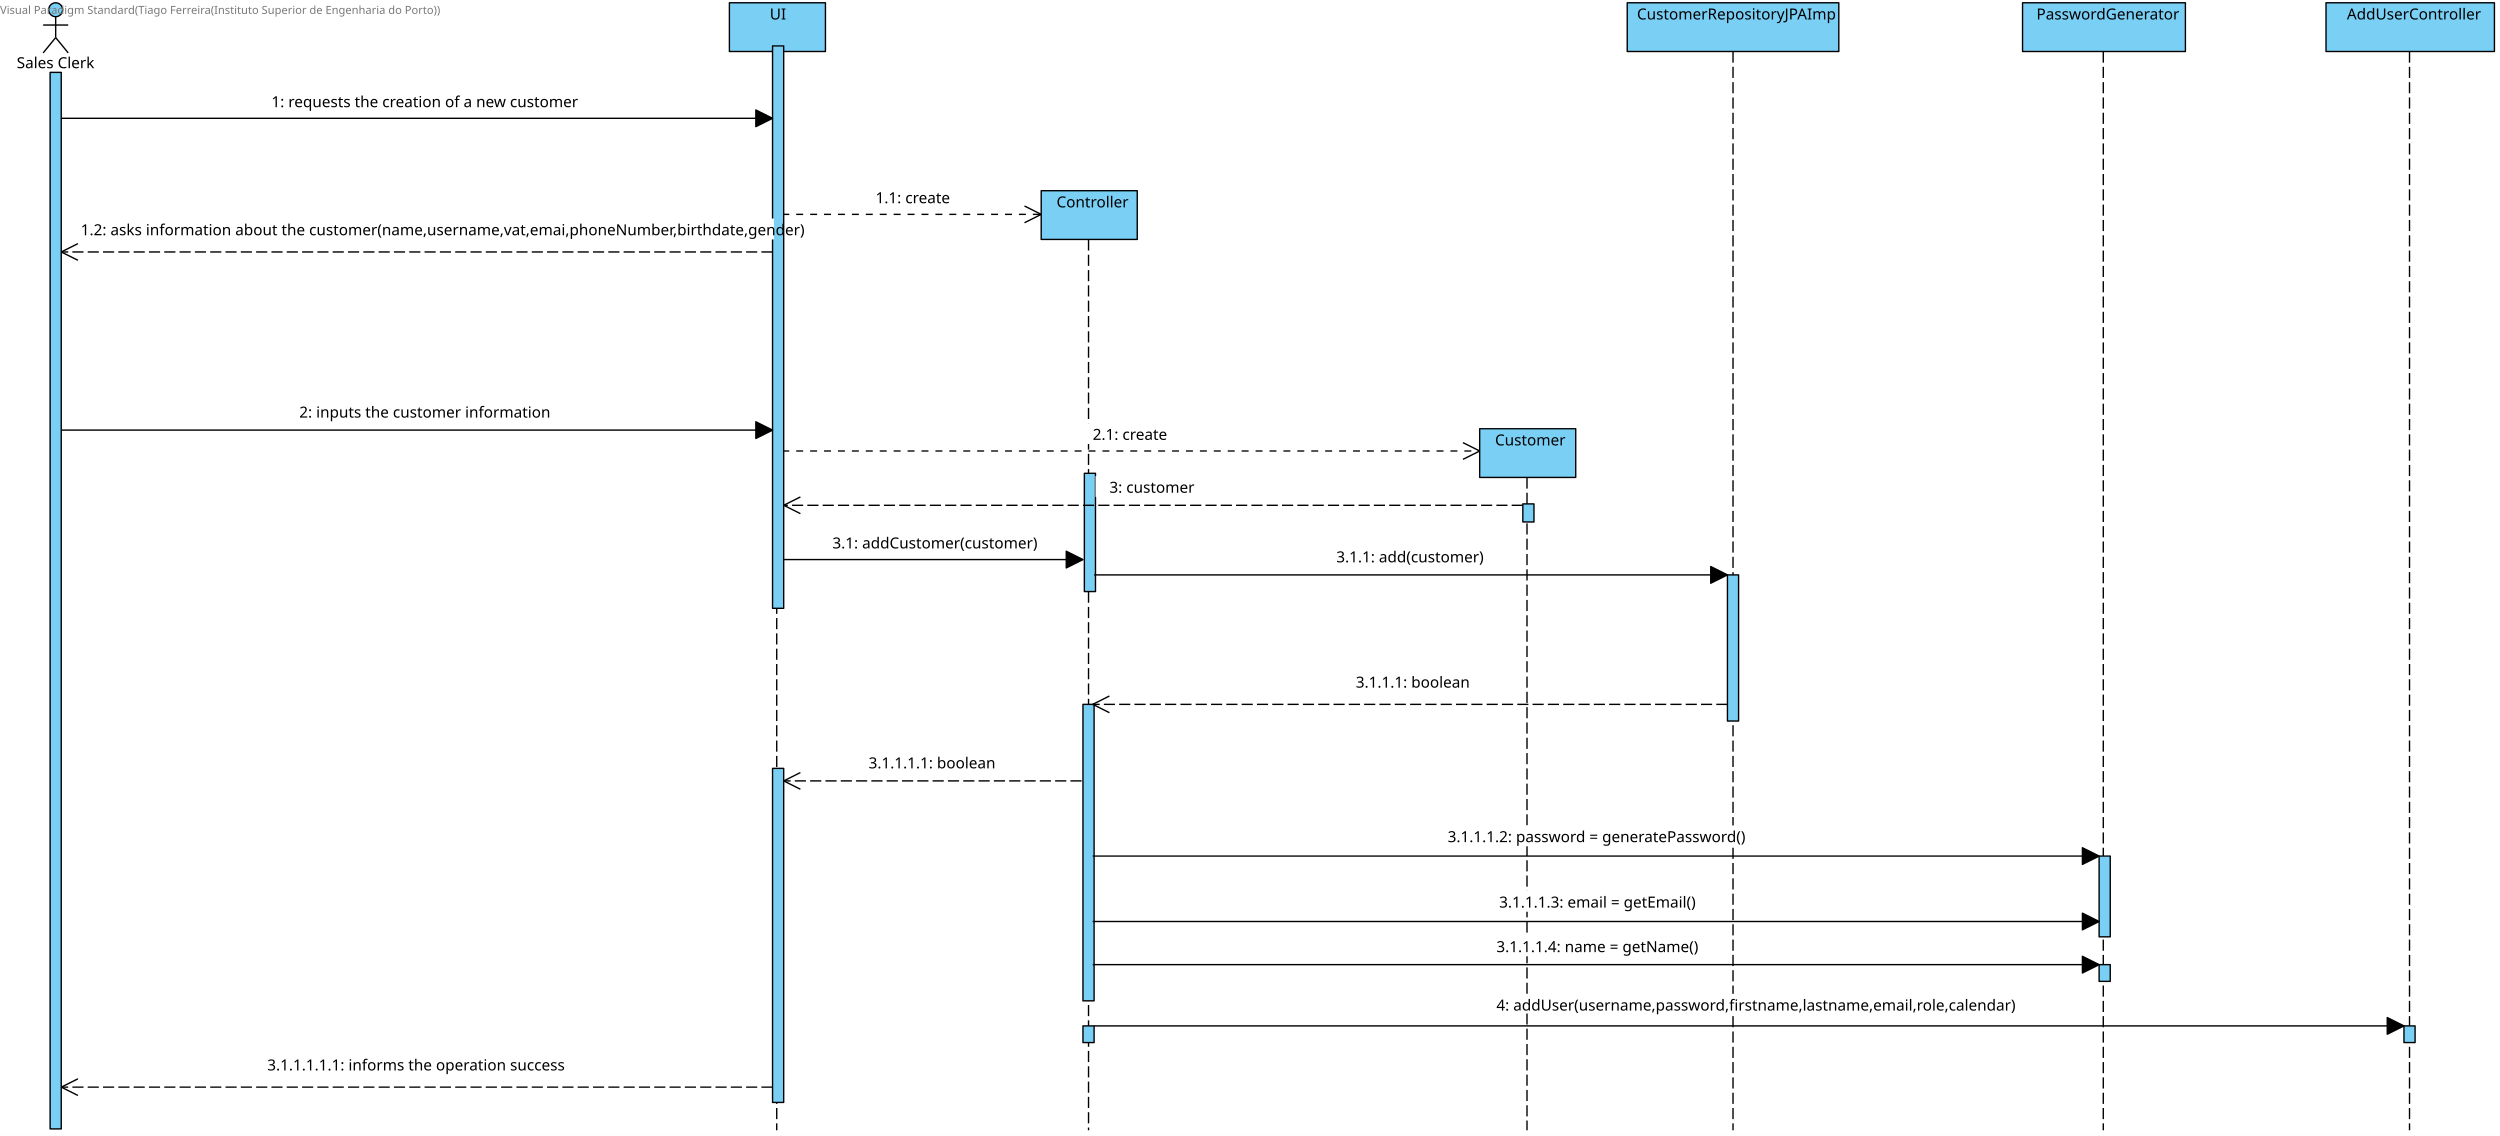
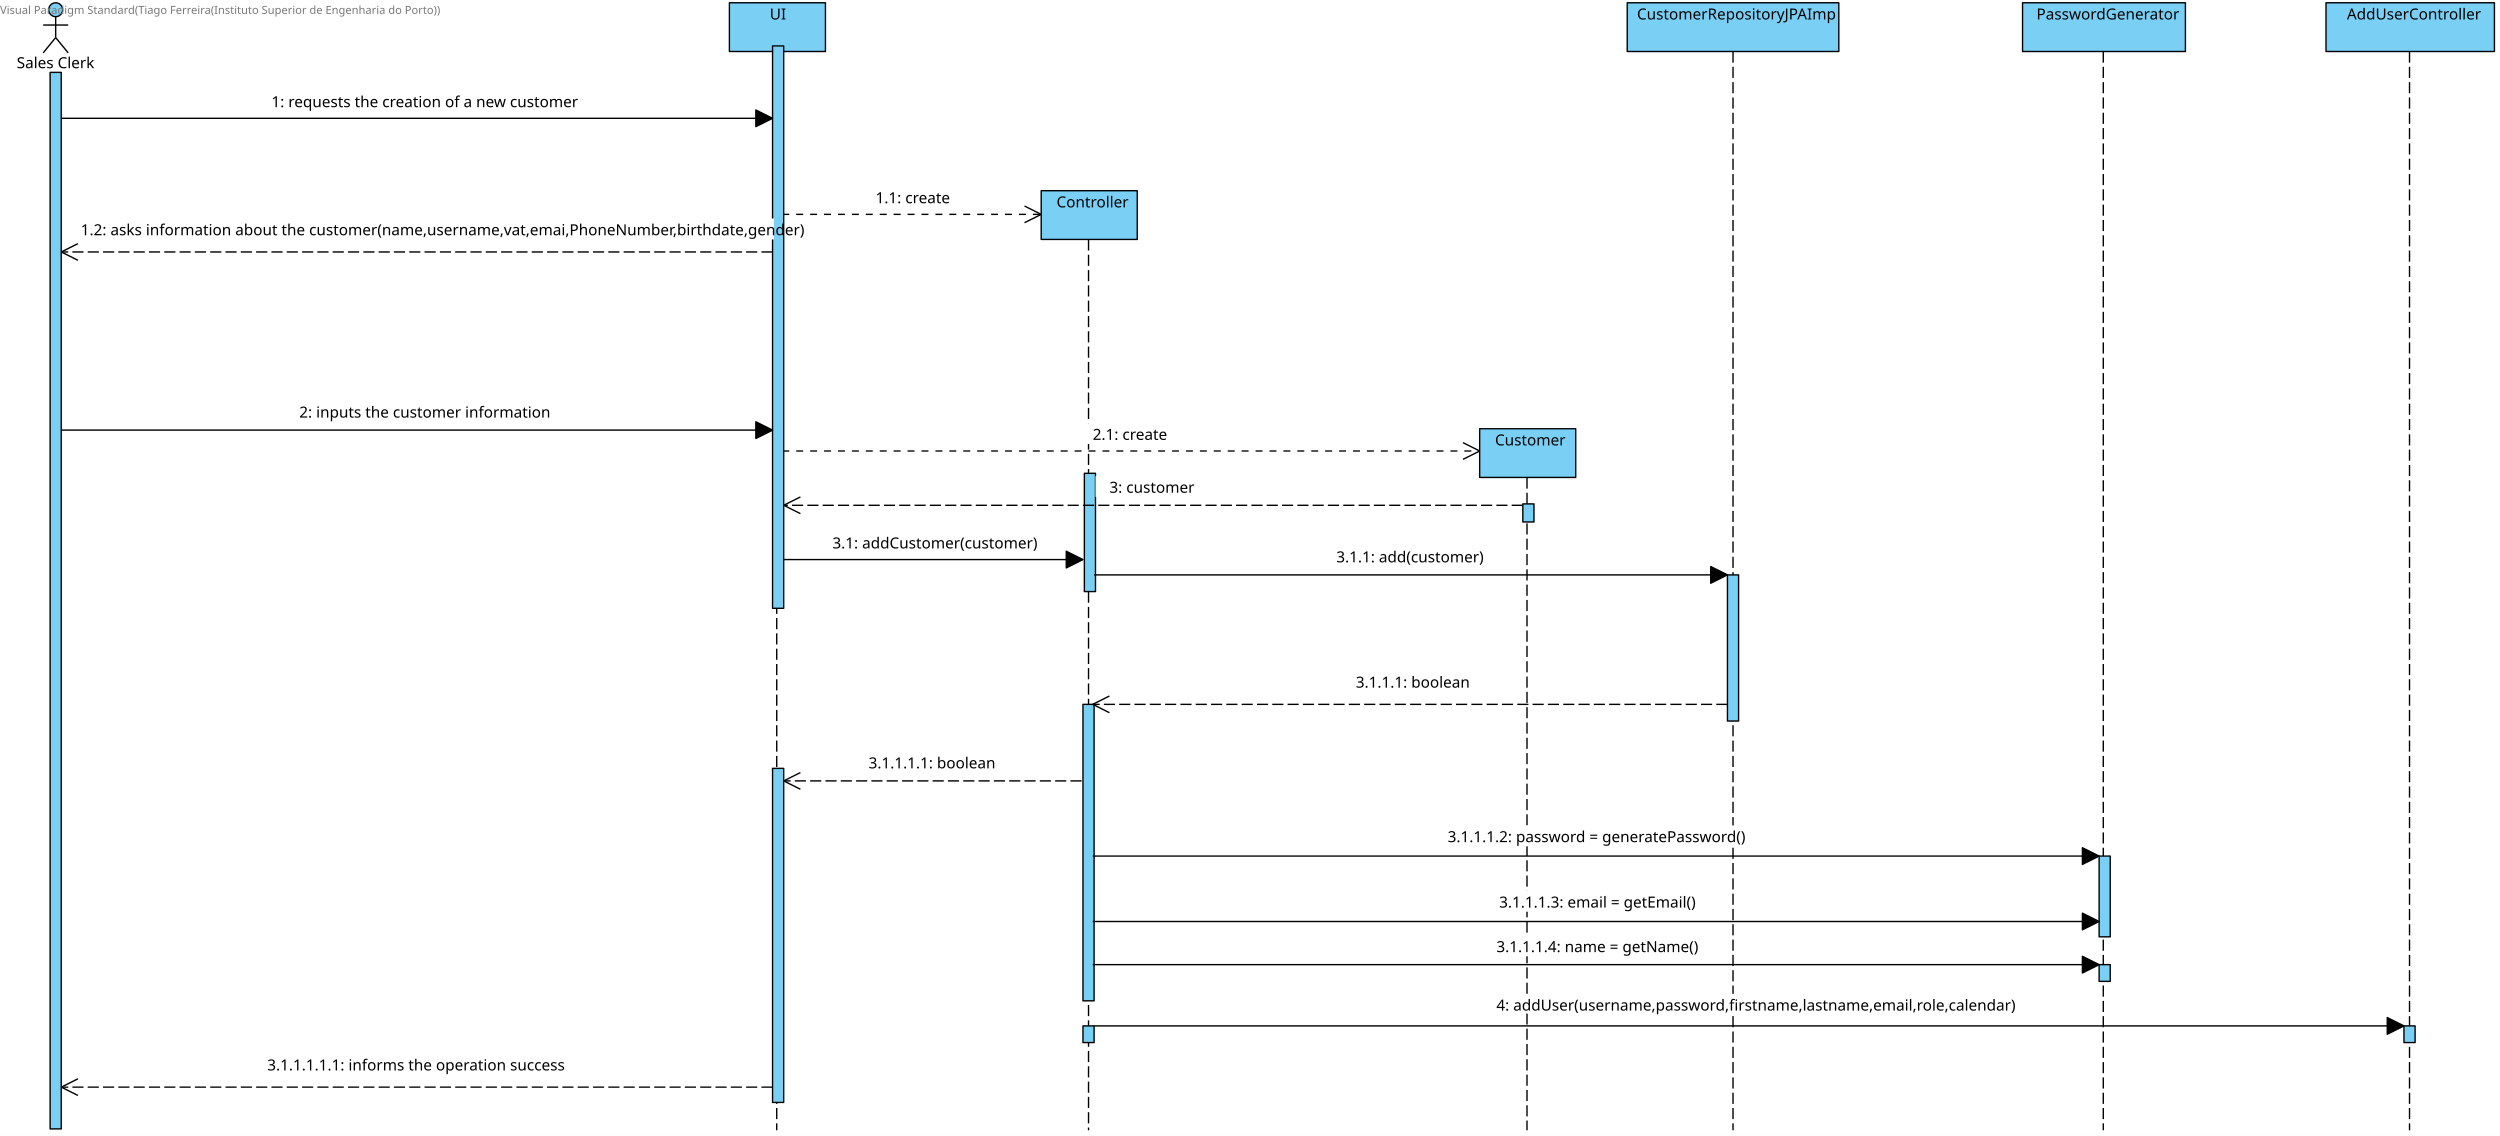
<svg xmlns="http://www.w3.org/2000/svg" fill-opacity="0" color-rendering="auto" color-interpolation="auto" text-rendering="auto" stroke="rgb(0,0,0)" stroke-linecap="square" width="1796" stroke-miterlimit="10" shape-rendering="auto" stroke-opacity="0" fill="rgb(0,0,0)" stroke-dasharray="none" font-weight="normal" stroke-width="1" height="816" font-family="'Dialog'" font-style="normal" stroke-linejoin="miter" font-size="12px" stroke-dashoffset="0" image-rendering="auto">
  <defs id="genericDefs" />
  <g>
    <defs id="defs1">
      <clipPath clipPathUnits="userSpaceOnUse" id="clipPath1">
        <path d="M-7 -7 L71 -7 L71 821 L-7 821 L-7 -7 Z" />
      </clipPath>
      <clipPath clipPathUnits="userSpaceOnUse" id="clipPath2">
        <path d="M-7 -7 L81 -7 L81 821 L-7 821 L-7 -7 Z" />
      </clipPath>
      <clipPath clipPathUnits="userSpaceOnUse" id="clipPath3">
        <path d="M-7 -7 L19 -7 L19 415 L-7 415 L-7 -7 Z" />
      </clipPath>
      <clipPath clipPathUnits="userSpaceOnUse" id="clipPath4">
        <path d="M-7 -7 L81 -7 L81 686 L-7 686 L-7 -7 Z" />
      </clipPath>
      <clipPath clipPathUnits="userSpaceOnUse" id="clipPath5">
        <path d="M-7 -7 L19 -7 L19 96 L-7 96 L-7 -7 Z" />
      </clipPath>
      <clipPath clipPathUnits="userSpaceOnUse" id="clipPath6">
        <path d="M-7 -7 L81 -7 L81 515 L-7 515 L-7 -7 Z" />
      </clipPath>
      <clipPath clipPathUnits="userSpaceOnUse" id="clipPath7">
        <path d="M-7 -7 L164 -7 L164 821 L-7 821 L-7 -7 Z" />
      </clipPath>
      <clipPath clipPathUnits="userSpaceOnUse" id="clipPath8">
        <path d="M-7 -7 L19 -7 L19 24 L-7 24 L-7 -7 Z" />
      </clipPath>
      <clipPath clipPathUnits="userSpaceOnUse" id="clipPath9">
        <path d="M-7 -7 L19 -7 L19 116 L-7 116 L-7 -7 Z" />
      </clipPath>
      <clipPath clipPathUnits="userSpaceOnUse" id="clipPath10">
        <path d="M-7 -7 L19 -7 L19 224 L-7 224 L-7 -7 Z" />
      </clipPath>
      <clipPath clipPathUnits="userSpaceOnUse" id="clipPath11">
        <path d="M-7 -7 L19 -7 L19 251 L-7 251 L-7 -7 Z" />
      </clipPath>
      <clipPath clipPathUnits="userSpaceOnUse" id="clipPath12">
        <path d="M-7 -7 L133 -7 L133 821 L-7 821 L-7 -7 Z" />
      </clipPath>
      <clipPath clipPathUnits="userSpaceOnUse" id="clipPath13">
        <path d="M-7 -7 L19 -7 L19 23 L-7 23 L-7 -7 Z" />
      </clipPath>
      <clipPath clipPathUnits="userSpaceOnUse" id="clipPath14">
        <path d="M-7 -7 L129 -7 L129 821 L-7 821 L-7 -7 Z" />
      </clipPath>
      <clipPath clipPathUnits="userSpaceOnUse" id="clipPath15">
        <path d="M-7 -7 L19 -7 L19 69 L-7 69 L-7 -7 Z" />
      </clipPath>
      <clipPath clipPathUnits="userSpaceOnUse" id="clipPath16">
        <path d="M-77 -15 L154 -15 L154 30 L-77 30 L-77 -15 Z" />
      </clipPath>
      <clipPath clipPathUnits="userSpaceOnUse" id="clipPath17">
        <path d="M-70 -15 L140 -15 L140 30 L-70 30 L-70 -15 Z" />
      </clipPath>
      <clipPath clipPathUnits="userSpaceOnUse" id="clipPath18">
        <path d="M-153 -15 L306 -15 L306 30 L-153 30 L-153 -15 Z" />
      </clipPath>
      <clipPath clipPathUnits="userSpaceOnUse" id="clipPath19">
        <path d="M-122 -15 L244 -15 L244 30 L-122 30 L-122 -15 Z" />
      </clipPath>
      <clipPath clipPathUnits="userSpaceOnUse" id="clipPath20">
        <path d="M-118 -15 L236 -15 L236 30 L-118 30 L-118 -15 Z" />
      </clipPath>
      <clipPath clipPathUnits="userSpaceOnUse" id="clipPath21">
        <path d="M0 0 L615 0 L615 104 L0 104 L0 0 Z" />
      </clipPath>
      <clipPath clipPathUnits="userSpaceOnUse" id="clipPath22">
        <path d="M85 2 L85 17 L8 17 L8 2 ZM419 30 L419 45 L191 45 L191 30 ZM0 0 L0 104 L615 104 L615 0 Z" />
      </clipPath>
      <clipPath clipPathUnits="userSpaceOnUse" id="clipPath23">
        <path d="M0 0 L289 0 L289 104 L0 104 L0 0 Z" />
      </clipPath>
      <clipPath clipPathUnits="userSpaceOnUse" id="clipPath24">
        <path d="M178 30 L178 45 L106 45 L106 30 ZM0 0 L0 53 L43 53 L43 68 L0 68 L0 104 L289 104 L289 48 L235 48 L235 33 L289 33 L289 0 Z" />
      </clipPath>
      <clipPath clipPathUnits="userSpaceOnUse" id="clipPath25">
        <path d="M562 26 L562 41 L54 41 L54 26 ZM0 0 L0 104 L615 104 L615 0 Z" />
      </clipPath>
      <clipPath clipPathUnits="userSpaceOnUse" id="clipPath26">
        <path d="M398 29 L398 44 L211 44 L211 29 ZM0 0 L0 104 L615 104 L615 0 Z" />
      </clipPath>
      <clipPath clipPathUnits="userSpaceOnUse" id="clipPath27">
        <path d="M0 0 L310 0 L310 94 L0 94 L0 0 Z" />
      </clipPath>
      <clipPath clipPathUnits="userSpaceOnUse" id="clipPath28">
        <path d="M231 25 L231 40 L71 40 L71 25 ZM0 0 L0 94 L310 94 L310 0 Z" />
      </clipPath>
      <clipPath clipPathUnits="userSpaceOnUse" id="clipPath29">
        <path d="M0 0 L594 0 L594 94 L0 94 L0 0 Z" />
      </clipPath>
      <clipPath clipPathUnits="userSpaceOnUse" id="clipPath30">
        <path d="M330 25 L330 40 L258 40 L258 25 ZM349 63 L349 78 L270 78 L270 63 ZM0 0 L0 94 L594 94 L594 44 L546 44 L546 29 L594 29 L594 0 Z" />
      </clipPath>
      <clipPath clipPathUnits="userSpaceOnUse" id="clipPath31">
        <path d="M0 0 L625 0 L625 94 L0 94 L0 0 Z" />
      </clipPath>
      <clipPath clipPathUnits="userSpaceOnUse" id="clipPath32">
        <path d="M349 24 L349 39 L270 39 L270 24 ZM231 64 L231 79 L71 79 L71 64 ZM556 74 L556 90 L434 90 L434 74 ZM0 0 L0 94 L625 94 L625 0 L616 0 L616 5 L546 5 L546 0 L330 0 L330 1 L258 1 L258 0 Z" />
      </clipPath>
      <clipPath clipPathUnits="userSpaceOnUse" id="clipPath33">
        <path d="M0 0 L549 0 L549 94 L0 94 L0 0 Z" />
      </clipPath>
      <clipPath clipPathUnits="userSpaceOnUse" id="clipPath34">
        <path d="M332 24 L332 40 L210 40 L210 24 ZM0 0 L0 14 L7 14 L7 29 L0 29 L0 94 L549 94 L549 0 Z" />
      </clipPath>
      <clipPath clipPathUnits="userSpaceOnUse" id="clipPath35">
        <path d="M0 0 L550 0 L550 94 L0 94 L0 0 Z" />
      </clipPath>
      <clipPath clipPathUnits="userSpaceOnUse" id="clipPath36">
        <path d="M324 21 L324 37 L224 37 L224 21 ZM0 0 L0 94 L550 94 L550 0 Z" />
      </clipPath>
      <clipPath clipPathUnits="userSpaceOnUse" id="clipPath37">
        <path d="M0 0 L309 0 L309 94 L0 94 L0 0 Z" />
      </clipPath>
      <clipPath clipPathUnits="userSpaceOnUse" id="clipPath38">
        <path d="M207 25 L207 41 L97 41 L97 25 ZM0 0 L0 94 L309 94 L309 0 Z" />
      </clipPath>
      <clipPath clipPathUnits="userSpaceOnUse" id="clipPath39">
        <path d="M0 0 L605 0 L605 94 L0 94 L0 0 Z" />
      </clipPath>
      <clipPath clipPathUnits="userSpaceOnUse" id="clipPath40">
        <path d="M410 22 L410 37 L184 37 L184 22 ZM0 0 L0 94 L605 94 L605 0 Z" />
      </clipPath>
      <clipPath clipPathUnits="userSpaceOnUse" id="clipPath41">
        <path d="M0 0 L1035 0 L1035 94 L0 94 L0 0 Z" />
      </clipPath>
      <clipPath clipPathUnits="userSpaceOnUse" id="clipPath42">
        <path d="M698 22 L698 36 L325 36 L325 22 ZM0 0 L0 94 L1035 94 L1035 0 Z" />
      </clipPath>
      <clipPath clipPathUnits="userSpaceOnUse" id="clipPath43">
        <path d="M0 0 L817 0 L817 94 L0 94 L0 0 Z" />
      </clipPath>
      <clipPath clipPathUnits="userSpaceOnUse" id="clipPath44">
        <path d="M519 23 L519 38 L290 38 L290 23 ZM486 70 L486 85 L327 85 L327 70 ZM0 0 L0 94 L817 94 L817 0 Z" />
      </clipPath>
      <clipPath clipPathUnits="userSpaceOnUse" id="clipPath45">
        <path d="M486 24 L486 39 L327 39 L327 24 ZM486 56 L486 71 L325 71 L325 56 ZM0 0 L0 94 L817 94 L817 0 Z" />
      </clipPath>
      <clipPath clipPathUnits="userSpaceOnUse" id="clipPath46">
        <path d="M486 24 L486 39 L325 39 L325 24 ZM699 66 L699 80 L326 80 L326 66 ZM0 0 L0 94 L817 94 L817 0 L486 0 L486 7 L327 7 L327 0 Z" />
      </clipPath>
      <clipPath clipPathUnits="userSpaceOnUse" id="clipPath47">
        <path d="M-161 -15 L322 -15 L322 30 L-161 30 L-161 -15 Z" />
      </clipPath>
      <clipPath clipPathUnits="userSpaceOnUse" id="clipPath48">
        <path d="M-159 -15 L318 -15 L318 30 L-159 30 L-159 -15 Z" />
      </clipPath>
      <clipPath clipPathUnits="userSpaceOnUse" id="clipPath49">
        <path d="M-229 -15 L458 -15 L458 30 L-229 30 L-229 -15 Z" />
      </clipPath>
      <clipPath clipPathUnits="userSpaceOnUse" id="clipPath50">
        <path d="M-373 -14 L746 -14 L746 28 L-373 28 L-373 -14 Z" />
      </clipPath>
      <clipPath clipPathUnits="userSpaceOnUse" id="clipPath51">
        <path d="M-226 -15 L452 -15 L452 30 L-226 30 L-226 -15 Z" />
      </clipPath>
      <clipPath clipPathUnits="userSpaceOnUse" id="clipPath52">
        <path d="M-110 -16 L220 -16 L220 32 L-110 32 L-110 -16 Z" />
      </clipPath>
      <clipPath clipPathUnits="userSpaceOnUse" id="clipPath53">
        <path d="M-100 -16 L200 -16 L200 32 L-100 32 L-100 -16 Z" />
      </clipPath>
      <clipPath clipPathUnits="userSpaceOnUse" id="clipPath54">
        <path d="M-122 -16 L244 -16 L244 32 L-122 32 L-122 -16 Z" />
      </clipPath>
      <clipPath clipPathUnits="userSpaceOnUse" id="clipPath55">
        <path d="M-79 -15 L158 -15 L158 30 L-79 30 L-79 -15 Z" />
      </clipPath>
      <clipPath clipPathUnits="userSpaceOnUse" id="clipPath56">
        <path d="M-72 -15 L144 -15 L144 30 L-72 30 L-72 -15 Z" />
      </clipPath>
      <clipPath clipPathUnits="userSpaceOnUse" id="clipPath57">
        <path d="M-160 -15 L320 -15 L320 30 L-160 30 L-160 -15 Z" />
      </clipPath>
      <clipPath clipPathUnits="userSpaceOnUse" id="clipPath58">
        <path d="M-187 -15 L374 -15 L374 30 L-187 30 L-187 -15 Z" />
      </clipPath>
      <clipPath clipPathUnits="userSpaceOnUse" id="clipPath59">
        <path d="M-508 -15 L1016 -15 L1016 30 L-508 30 L-508 -15 Z" />
      </clipPath>
      <clipPath clipPathUnits="userSpaceOnUse" id="clipPath60">
        <path d="M-228 -15 L456 -15 L456 30 L-228 30 L-228 -15 Z" />
      </clipPath>
    </defs>
    <g fill="white" text-rendering="geometricPrecision" fill-opacity="1" stroke-opacity="1" stroke="white">
      <rect x="0" width="1796" height="816" y="0" stroke="none" />
    </g>
    <g font-size="11px" transform="translate(10,2)" fill-opacity="1" fill="rgb(122,207,245)" text-rendering="geometricPrecision" image-rendering="optimizeQuality" font-family="sans-serif" stroke="rgb(122,207,245)" stroke-opacity="1">
      <circle r="5" clip-path="url(#clipPath1)" cx="30" cy="5" stroke="none" />
      <rect x="26" width="8" height="759" y="50" clip-path="url(#clipPath1)" stroke="none" />
    </g>
    <g stroke-linecap="butt" font-size="11px" transform="translate(10,2)" fill-opacity="1" fill="black" text-rendering="geometricPrecision" image-rendering="optimizeQuality" font-family="sans-serif" stroke-linejoin="round" stroke="black" stroke-opacity="1" stroke-miterlimit="0">
      <circle fill="none" r="5" clip-path="url(#clipPath1)" cx="30" cy="5" />
      <rect fill="none" x="26" width="8" height="759" y="50" clip-path="url(#clipPath1)" />
      <line y2="25" fill="none" x1="30" clip-path="url(#clipPath1)" x2="30" y1="10" />
      <line y2="36" fill="none" x1="30" clip-path="url(#clipPath1)" x2="21" y1="25" />
      <line y2="36" fill="none" x1="30" clip-path="url(#clipPath1)" x2="39" y1="25" />
      <line y2="16" fill="none" x1="21" clip-path="url(#clipPath1)" x2="39" y1="16" />
    </g>
    <g font-size="11px" transform="translate(524,2)" fill-opacity="1" fill="rgb(122,207,245)" text-rendering="geometricPrecision" image-rendering="optimizeQuality" font-family="sans-serif" stroke="rgb(122,207,245)" stroke-opacity="1">
      <rect x="0" width="69" height="35" y="0" clip-path="url(#clipPath2)" stroke="none" />
    </g>
    <g stroke-linecap="butt" font-size="11px" transform="translate(524,2)" fill-opacity="1" fill="black" text-rendering="geometricPrecision" image-rendering="optimizeQuality" font-family="sans-serif" stroke-linejoin="round" stroke="black" stroke-opacity="1" stroke-miterlimit="0">
      <rect fill="none" x="0" width="69" height="35" y="0" clip-path="url(#clipPath2)" />
      <line clip-path="url(#clipPath2)" fill="none" x1="34" x2="34" y1="35" y2="810" stroke-linejoin="bevel" stroke-dasharray="8,3" />
    </g>
    <g font-size="11px" transform="translate(555,33)" fill-opacity="1" fill="rgb(122,207,245)" text-rendering="geometricPrecision" image-rendering="optimizeQuality" font-family="sans-serif" stroke="rgb(122,207,245)" stroke-opacity="1">
      <rect x="0" width="8" height="404" y="0" clip-path="url(#clipPath3)" stroke="none" />
    </g>
    <g stroke-linecap="butt" font-size="11px" transform="translate(555,33)" fill-opacity="1" fill="black" text-rendering="geometricPrecision" image-rendering="optimizeQuality" font-family="sans-serif" stroke-linejoin="round" stroke="black" stroke-opacity="1" stroke-miterlimit="0">
      <rect fill="none" x="0" width="8" height="404" y="0" clip-path="url(#clipPath3)" />
    </g>
    <g font-size="11px" transform="translate(748,137)" fill-opacity="1" fill="rgb(122,207,245)" text-rendering="geometricPrecision" image-rendering="optimizeQuality" font-family="sans-serif" stroke="rgb(122,207,245)" stroke-opacity="1">
      <rect x="0" width="69" height="35" y="0" clip-path="url(#clipPath4)" stroke="none" />
    </g>
    <g stroke-linecap="butt" font-size="11px" transform="translate(748,137)" fill-opacity="1" fill="black" text-rendering="geometricPrecision" image-rendering="optimizeQuality" font-family="sans-serif" stroke-linejoin="round" stroke="black" stroke-opacity="1" stroke-miterlimit="0">
      <rect fill="none" x="0" width="69" height="35" y="0" clip-path="url(#clipPath4)" />
      <line clip-path="url(#clipPath4)" fill="none" x1="34" x2="34" y1="35" y2="675" stroke-linejoin="bevel" stroke-dasharray="8,3" />
    </g>
    <g font-size="11px" transform="translate(779,340)" fill-opacity="1" fill="rgb(122,207,245)" text-rendering="geometricPrecision" image-rendering="optimizeQuality" font-family="sans-serif" stroke="rgb(122,207,245)" stroke-opacity="1">
      <rect x="0" width="8" height="85" y="0" clip-path="url(#clipPath5)" stroke="none" />
    </g>
    <g stroke-linecap="butt" font-size="11px" transform="translate(779,340)" fill-opacity="1" fill="black" text-rendering="geometricPrecision" image-rendering="optimizeQuality" font-family="sans-serif" stroke-linejoin="round" stroke="black" stroke-opacity="1" stroke-miterlimit="0">
      <rect fill="none" x="0" width="8" height="85" y="0" clip-path="url(#clipPath5)" />
    </g>
    <g font-size="11px" transform="translate(1063,308)" fill-opacity="1" fill="rgb(122,207,245)" text-rendering="geometricPrecision" image-rendering="optimizeQuality" font-family="sans-serif" stroke="rgb(122,207,245)" stroke-opacity="1">
      <rect x="0" width="69" height="35" y="0" clip-path="url(#clipPath6)" stroke="none" />
    </g>
    <g stroke-linecap="butt" font-size="11px" transform="translate(1063,308)" fill-opacity="1" fill="black" text-rendering="geometricPrecision" image-rendering="optimizeQuality" font-family="sans-serif" stroke-linejoin="round" stroke="black" stroke-opacity="1" stroke-miterlimit="0">
      <rect fill="none" x="0" width="69" height="35" y="0" clip-path="url(#clipPath6)" />
      <line clip-path="url(#clipPath6)" fill="none" x1="34" x2="34" y1="35" y2="504" stroke-linejoin="bevel" stroke-dasharray="8,3" />
    </g>
    <g font-size="11px" transform="translate(1169,2)" fill-opacity="1" fill="rgb(122,207,245)" text-rendering="geometricPrecision" image-rendering="optimizeQuality" font-family="sans-serif" stroke="rgb(122,207,245)" stroke-opacity="1">
      <rect x="0" width="152" height="35" y="0" clip-path="url(#clipPath7)" stroke="none" />
    </g>
    <g stroke-linecap="butt" font-size="11px" transform="translate(1169,2)" fill-opacity="1" fill="black" text-rendering="geometricPrecision" image-rendering="optimizeQuality" font-family="sans-serif" stroke-linejoin="round" stroke="black" stroke-opacity="1" stroke-miterlimit="0">
      <rect fill="none" x="0" width="152" height="35" y="0" clip-path="url(#clipPath7)" />
      <line clip-path="url(#clipPath7)" fill="none" x1="76" x2="76" y1="35" y2="810" stroke-linejoin="bevel" stroke-dasharray="8,3" />
    </g>
    <g font-size="11px" transform="translate(1094,362)" fill-opacity="1" fill="rgb(122,207,245)" text-rendering="geometricPrecision" image-rendering="optimizeQuality" font-family="sans-serif" stroke="rgb(122,207,245)" stroke-opacity="1">
      <rect x="0" width="8" height="13" y="0" clip-path="url(#clipPath8)" stroke="none" />
    </g>
    <g stroke-linecap="butt" font-size="11px" transform="translate(1094,362)" fill-opacity="1" fill="black" text-rendering="geometricPrecision" image-rendering="optimizeQuality" font-family="sans-serif" stroke-linejoin="round" stroke="black" stroke-opacity="1" stroke-miterlimit="0">
      <rect fill="none" x="0" width="8" height="13" y="0" clip-path="url(#clipPath8)" />
    </g>
    <g font-size="11px" transform="translate(1241,413)" fill-opacity="1" fill="rgb(122,207,245)" text-rendering="geometricPrecision" image-rendering="optimizeQuality" font-family="sans-serif" stroke="rgb(122,207,245)" stroke-opacity="1">
      <rect x="0" width="8" height="105" y="0" clip-path="url(#clipPath9)" stroke="none" />
    </g>
    <g stroke-linecap="butt" font-size="11px" transform="translate(1241,413)" fill-opacity="1" fill="black" text-rendering="geometricPrecision" image-rendering="optimizeQuality" font-family="sans-serif" stroke-linejoin="round" stroke="black" stroke-opacity="1" stroke-miterlimit="0">
      <rect fill="none" x="0" width="8" height="105" y="0" clip-path="url(#clipPath9)" />
    </g>
    <g font-size="11px" transform="translate(778,506)" fill-opacity="1" fill="rgb(122,207,245)" text-rendering="geometricPrecision" image-rendering="optimizeQuality" font-family="sans-serif" stroke="rgb(122,207,245)" stroke-opacity="1">
      <rect x="0" width="8" height="213" y="0" clip-path="url(#clipPath10)" stroke="none" />
    </g>
    <g stroke-linecap="butt" font-size="11px" transform="translate(778,506)" fill-opacity="1" fill="black" text-rendering="geometricPrecision" image-rendering="optimizeQuality" font-family="sans-serif" stroke-linejoin="round" stroke="black" stroke-opacity="1" stroke-miterlimit="0">
      <rect fill="none" x="0" width="8" height="213" y="0" clip-path="url(#clipPath10)" />
    </g>
    <g font-size="11px" transform="translate(555,552)" fill-opacity="1" fill="rgb(122,207,245)" text-rendering="geometricPrecision" image-rendering="optimizeQuality" font-family="sans-serif" stroke="rgb(122,207,245)" stroke-opacity="1">
      <rect x="0" width="8" height="240" y="0" clip-path="url(#clipPath11)" stroke="none" />
    </g>
    <g stroke-linecap="butt" font-size="11px" transform="translate(555,552)" fill-opacity="1" fill="black" text-rendering="geometricPrecision" image-rendering="optimizeQuality" font-family="sans-serif" stroke-linejoin="round" stroke="black" stroke-opacity="1" stroke-miterlimit="0">
      <rect fill="none" x="0" width="8" height="240" y="0" clip-path="url(#clipPath11)" />
    </g>
    <g font-size="11px" transform="translate(1671,2)" fill-opacity="1" fill="rgb(122,207,245)" text-rendering="geometricPrecision" image-rendering="optimizeQuality" font-family="sans-serif" stroke="rgb(122,207,245)" stroke-opacity="1">
      <rect x="0" width="121" height="35" y="0" clip-path="url(#clipPath12)" stroke="none" />
    </g>
    <g stroke-linecap="butt" font-size="11px" transform="translate(1671,2)" fill-opacity="1" fill="black" text-rendering="geometricPrecision" image-rendering="optimizeQuality" font-family="sans-serif" stroke-linejoin="round" stroke="black" stroke-opacity="1" stroke-miterlimit="0">
      <rect fill="none" x="0" width="121" height="35" y="0" clip-path="url(#clipPath12)" />
      <line clip-path="url(#clipPath12)" fill="none" x1="60" x2="60" y1="35" y2="810" stroke-linejoin="bevel" stroke-dasharray="8,3" />
    </g>
    <g font-size="11px" transform="translate(1727,737)" fill-opacity="1" fill="rgb(122,207,245)" text-rendering="geometricPrecision" image-rendering="optimizeQuality" font-family="sans-serif" stroke="rgb(122,207,245)" stroke-opacity="1">
      <rect x="0" width="8" height="12" y="0" clip-path="url(#clipPath13)" stroke="none" />
    </g>
    <g stroke-linecap="butt" font-size="11px" transform="translate(1727,737)" fill-opacity="1" fill="black" text-rendering="geometricPrecision" image-rendering="optimizeQuality" font-family="sans-serif" stroke-linejoin="round" stroke="black" stroke-opacity="1" stroke-miterlimit="0">
      <rect fill="none" x="0" width="8" height="12" y="0" clip-path="url(#clipPath13)" />
    </g>
    <g font-size="11px" transform="translate(1453,2)" fill-opacity="1" fill="rgb(122,207,245)" text-rendering="geometricPrecision" image-rendering="optimizeQuality" font-family="sans-serif" stroke="rgb(122,207,245)" stroke-opacity="1">
      <rect x="0" width="117" height="35" y="0" clip-path="url(#clipPath14)" stroke="none" />
    </g>
    <g stroke-linecap="butt" font-size="11px" transform="translate(1453,2)" fill-opacity="1" fill="black" text-rendering="geometricPrecision" image-rendering="optimizeQuality" font-family="sans-serif" stroke-linejoin="round" stroke="black" stroke-opacity="1" stroke-miterlimit="0">
      <rect fill="none" x="0" width="117" height="35" y="0" clip-path="url(#clipPath14)" />
      <line clip-path="url(#clipPath14)" fill="none" x1="58" x2="58" y1="35" y2="810" stroke-linejoin="bevel" stroke-dasharray="8,3" />
    </g>
    <g font-size="11px" transform="translate(778,737)" fill-opacity="1" fill="rgb(122,207,245)" text-rendering="geometricPrecision" image-rendering="optimizeQuality" font-family="sans-serif" stroke="rgb(122,207,245)" stroke-opacity="1">
      <rect x="0" width="8" height="12" y="0" clip-path="url(#clipPath13)" stroke="none" />
    </g>
    <g stroke-linecap="butt" font-size="11px" transform="translate(778,737)" fill-opacity="1" fill="black" text-rendering="geometricPrecision" image-rendering="optimizeQuality" font-family="sans-serif" stroke-linejoin="round" stroke="black" stroke-opacity="1" stroke-miterlimit="0">
      <rect fill="none" x="0" width="8" height="12" y="0" clip-path="url(#clipPath13)" />
    </g>
    <g font-size="11px" transform="translate(1508,615)" fill-opacity="1" fill="rgb(122,207,245)" text-rendering="geometricPrecision" image-rendering="optimizeQuality" font-family="sans-serif" stroke="rgb(122,207,245)" stroke-opacity="1">
      <rect x="0" width="8" height="58" y="0" clip-path="url(#clipPath15)" stroke="none" />
    </g>
    <g stroke-linecap="butt" font-size="11px" transform="translate(1508,615)" fill-opacity="1" fill="black" text-rendering="geometricPrecision" image-rendering="optimizeQuality" font-family="sans-serif" stroke-linejoin="round" stroke="black" stroke-opacity="1" stroke-miterlimit="0">
      <rect fill="none" x="0" width="8" height="58" y="0" clip-path="url(#clipPath15)" />
    </g>
    <g font-size="11px" transform="translate(1508,693)" fill-opacity="1" fill="rgb(122,207,245)" text-rendering="geometricPrecision" image-rendering="optimizeQuality" font-family="sans-serif" stroke="rgb(122,207,245)" stroke-opacity="1">
      <rect x="0" width="8" height="12" y="0" clip-path="url(#clipPath13)" stroke="none" />
    </g>
    <g stroke-linecap="butt" font-size="11px" transform="translate(1508,693)" fill-opacity="1" fill="black" text-rendering="geometricPrecision" image-rendering="optimizeQuality" font-family="sans-serif" stroke-linejoin="round" stroke="black" stroke-opacity="1" stroke-miterlimit="0">
      <rect fill="none" x="0" width="8" height="12" y="0" clip-path="url(#clipPath13)" />
    </g>
    <g font-size="11px" transform="translate(2,37)" fill-opacity="1" fill="black" text-rendering="geometricPrecision" image-rendering="optimizeQuality" font-family="sans-serif" stroke="black" stroke-opacity="1">
      <text x="10" xml:space="preserve" y="12" clip-path="url(#clipPath16)" stroke="none">Sales Clerk</text>
    </g>
    <g font-size="11px" transform="translate(524,2)" fill-opacity="1" fill="black" text-rendering="geometricPrecision" image-rendering="optimizeQuality" font-family="sans-serif" stroke="black" stroke-opacity="1">
      <text x="29" xml:space="preserve" y="12" clip-path="url(#clipPath17)" stroke="none">UI</text>
    </g>
    <g font-size="11px" transform="translate(748,137)" fill-opacity="1" fill="black" text-rendering="geometricPrecision" image-rendering="optimizeQuality" font-family="sans-serif" stroke="black" stroke-opacity="1">
      <text x="11" xml:space="preserve" y="12" clip-path="url(#clipPath17)" stroke="none">Controller</text>
    </g>
    <g font-size="11px" transform="translate(1063,308)" fill-opacity="1" fill="black" text-rendering="geometricPrecision" image-rendering="optimizeQuality" font-family="sans-serif" stroke="black" stroke-opacity="1">
      <text x="11" xml:space="preserve" y="12" clip-path="url(#clipPath17)" stroke="none">Customer</text>
    </g>
    <g font-size="11px" transform="translate(1169,2)" fill-opacity="1" fill="black" text-rendering="geometricPrecision" image-rendering="optimizeQuality" font-family="sans-serif" stroke="black" stroke-opacity="1">
      <text x="7" xml:space="preserve" y="12" clip-path="url(#clipPath18)" stroke="none">CustomerRepositoryJPAImp</text>
    </g>
    <g font-size="11px" transform="translate(1671,2)" fill-opacity="1" fill="black" text-rendering="geometricPrecision" image-rendering="optimizeQuality" font-family="sans-serif" stroke="black" stroke-opacity="1">
      <text x="15" xml:space="preserve" y="12" clip-path="url(#clipPath19)" stroke="none">AddUserController</text>
    </g>
    <g font-size="11px" transform="translate(1453,2)" fill-opacity="1" fill="black" text-rendering="geometricPrecision" image-rendering="optimizeQuality" font-family="sans-serif" stroke="black" stroke-opacity="1">
      <text x="10" xml:space="preserve" y="12" clip-path="url(#clipPath20)" stroke="none">PasswordGenerator</text>
    </g>
    <g stroke-linecap="butt" font-size="11px" transform="translate(-6,35)" fill-opacity="1" fill="black" text-rendering="geometricPrecision" image-rendering="optimizeQuality" font-family="sans-serif" stroke-linejoin="round" stroke="black" stroke-opacity="1">
      <line y2="50" fill="none" x1="50" clip-path="url(#clipPath22)" x2="561" y1="50" />
      <polygon points=" 561 50 549 44 549 56" clip-path="url(#clipPath22)" stroke="none" />
      <polygon fill="none" points=" 561 50 549 44 549 56" clip-path="url(#clipPath22)" />
    </g>
    <g fill-opacity="1" text-rendering="geometricPrecision" stroke="black" stroke-linecap="butt" transform="translate(513,104)" stroke-opacity="1" fill="black" stroke-dasharray="5" font-family="sans-serif" stroke-linejoin="round" font-size="11px" stroke-dashoffset="1" image-rendering="optimizeQuality">
      <line y2="50" fill="none" x1="50" clip-path="url(#clipPath24)" x2="235" y1="50" />
      <line clip-path="url(#clipPath24)" stroke-dashoffset="0" fill="none" x1="235" x2="223" y1="50" y2="44" stroke-dasharray="none" />
      <line clip-path="url(#clipPath24)" stroke-dashoffset="0" fill="none" x1="235" x2="223" y1="50" y2="56" stroke-dasharray="none" />
    </g>
    <g fill-opacity="1" text-rendering="geometricPrecision" stroke="black" stroke-linecap="butt" transform="translate(-6,131)" stroke-miterlimit="0" stroke-opacity="1" fill="black" stroke-dasharray="8,3" font-family="sans-serif" stroke-linejoin="round" font-size="11px" image-rendering="optimizeQuality">
      <line y2="50" fill="none" x1="561" clip-path="url(#clipPath25)" x2="50" y1="50" />
      <line clip-path="url(#clipPath25)" fill="none" x1="50" x2="62" y1="50" y2="56" stroke-dasharray="none" stroke-miterlimit="10" />
      <line clip-path="url(#clipPath25)" fill="none" x1="50" x2="62" y1="50" y2="44" stroke-dasharray="none" stroke-miterlimit="10" />
    </g>
    <g stroke-linecap="butt" font-size="11px" transform="translate(-6,259)" fill-opacity="1" fill="black" text-rendering="geometricPrecision" image-rendering="optimizeQuality" font-family="sans-serif" stroke-linejoin="round" stroke="black" stroke-opacity="1">
      <line y2="50" fill="none" x1="50" clip-path="url(#clipPath26)" x2="561" y1="50" />
      <polygon points=" 561 50 549 44 549 56" clip-path="url(#clipPath26)" stroke="none" />
      <polygon fill="none" points=" 561 50 549 44 549 56" clip-path="url(#clipPath26)" />
    </g>
    <g stroke-linecap="butt" font-size="11px" transform="translate(517,357)" fill-opacity="1" fill="black" text-rendering="geometricPrecision" image-rendering="optimizeQuality" font-family="sans-serif" stroke-linejoin="round" stroke="black" stroke-opacity="1">
      <line y2="45" fill="none" x1="46" clip-path="url(#clipPath28)" x2="261" y1="45" />
      <polygon points=" 261 45 249 39 249 51" clip-path="url(#clipPath28)" stroke="none" />
      <polygon fill="none" points=" 261 45 249 39 249 51" clip-path="url(#clipPath28)" />
    </g>
    <g fill-opacity="1" text-rendering="geometricPrecision" stroke="black" stroke-linecap="butt" transform="translate(517,279)" stroke-opacity="1" fill="black" stroke-dasharray="5" font-family="sans-serif" stroke-linejoin="round" font-size="11px" stroke-dashoffset="1" image-rendering="optimizeQuality">
      <line y2="45" fill="none" x1="46" clip-path="url(#clipPath30)" x2="546" y1="45" />
      <line clip-path="url(#clipPath30)" stroke-dashoffset="0" fill="none" x1="546" x2="534" y1="45" y2="39" stroke-dasharray="none" />
      <line clip-path="url(#clipPath30)" stroke-dashoffset="0" fill="none" x1="546" x2="534" y1="45" y2="51" stroke-dasharray="none" />
    </g>
    <g fill-opacity="1" text-rendering="geometricPrecision" stroke="black" stroke-linecap="butt" transform="translate(517,318)" stroke-miterlimit="0" stroke-opacity="1" fill="black" stroke-dasharray="8,3" font-family="sans-serif" stroke-linejoin="round" font-size="11px" image-rendering="optimizeQuality">
      <line y2="45" fill="none" x1="577" clip-path="url(#clipPath32)" x2="46" y1="45" />
      <line clip-path="url(#clipPath32)" fill="none" x1="46" x2="58" y1="45" y2="51" stroke-dasharray="none" stroke-miterlimit="10" />
      <line clip-path="url(#clipPath32)" fill="none" x1="46" x2="58" y1="45" y2="39" stroke-dasharray="none" stroke-miterlimit="10" />
    </g>
    <g stroke-linecap="butt" font-size="11px" transform="translate(741,368)" fill-opacity="1" fill="black" text-rendering="geometricPrecision" image-rendering="optimizeQuality" font-family="sans-serif" stroke-linejoin="round" stroke="black" stroke-opacity="1">
      <line y2="45" fill="none" x1="45" clip-path="url(#clipPath34)" x2="500" y1="45" />
      <polygon points=" 500 45 488 39 488 51" clip-path="url(#clipPath34)" stroke="none" />
      <polygon fill="none" points=" 500 45 488 39 488 51" clip-path="url(#clipPath34)" />
    </g>
    <g fill-opacity="1" text-rendering="geometricPrecision" stroke="black" stroke-linecap="butt" transform="translate(740,461)" stroke-miterlimit="0" stroke-opacity="1" fill="black" stroke-dasharray="8,3" font-family="sans-serif" stroke-linejoin="round" font-size="11px" image-rendering="optimizeQuality">
      <line y2="45" fill="none" x1="501" clip-path="url(#clipPath36)" x2="45" y1="45" />
      <line clip-path="url(#clipPath36)" fill="none" x1="45" x2="57" y1="45" y2="51" stroke-dasharray="none" stroke-miterlimit="10" />
      <line clip-path="url(#clipPath36)" fill="none" x1="45" x2="57" y1="45" y2="39" stroke-dasharray="none" stroke-miterlimit="10" />
    </g>
    <g fill-opacity="1" text-rendering="geometricPrecision" stroke="black" stroke-linecap="butt" transform="translate(517,515)" stroke-miterlimit="0" stroke-opacity="1" fill="black" stroke-dasharray="8,3" font-family="sans-serif" stroke-linejoin="round" font-size="11px" image-rendering="optimizeQuality">
      <line y2="46" fill="none" x1="260" clip-path="url(#clipPath38)" x2="46" y1="46" />
      <line clip-path="url(#clipPath38)" fill="none" x1="46" x2="58" y1="46" y2="52" stroke-dasharray="none" stroke-miterlimit="10" />
      <line clip-path="url(#clipPath38)" fill="none" x1="46" x2="58" y1="46" y2="40" stroke-dasharray="none" stroke-miterlimit="10" />
    </g>
    <g fill-opacity="1" text-rendering="geometricPrecision" stroke="black" stroke-linecap="butt" transform="translate(-2,735)" stroke-miterlimit="0" stroke-opacity="1" fill="black" stroke-dasharray="8,3" font-family="sans-serif" stroke-linejoin="round" font-size="11px" image-rendering="optimizeQuality">
      <line y2="46" fill="none" x1="557" clip-path="url(#clipPath40)" x2="46" y1="46" />
      <line clip-path="url(#clipPath40)" fill="none" x1="46" x2="58" y1="46" y2="52" stroke-dasharray="none" stroke-miterlimit="10" />
      <line clip-path="url(#clipPath40)" fill="none" x1="46" x2="58" y1="46" y2="40" stroke-dasharray="none" stroke-miterlimit="10" />
    </g>
    <g stroke-linecap="butt" font-size="11px" transform="translate(741,692)" fill-opacity="1" fill="black" text-rendering="geometricPrecision" image-rendering="optimizeQuality" font-family="sans-serif" stroke-linejoin="round" stroke="black" stroke-opacity="1">
      <line y2="45" fill="none" x1="45" clip-path="url(#clipPath42)" x2="986" y1="45" />
      <polygon points=" 986 45 974 39 974 51" clip-path="url(#clipPath42)" stroke="none" />
      <polygon fill="none" points=" 986 45 974 39 974 51" clip-path="url(#clipPath42)" />
    </g>
    <g stroke-linecap="butt" font-size="11px" transform="translate(740,570)" fill-opacity="1" fill="black" text-rendering="geometricPrecision" image-rendering="optimizeQuality" font-family="sans-serif" stroke-linejoin="round" stroke="black" stroke-opacity="1">
      <line y2="45" fill="none" x1="45" clip-path="url(#clipPath44)" x2="768" y1="45" />
      <polygon points=" 768 45 756 39 756 51" clip-path="url(#clipPath44)" stroke="none" />
      <polygon fill="none" points=" 768 45 756 39 756 51" clip-path="url(#clipPath44)" />
    </g>
    <g stroke-linecap="butt" font-size="11px" transform="translate(740,616)" fill-opacity="1" fill="black" text-rendering="geometricPrecision" image-rendering="optimizeQuality" font-family="sans-serif" stroke-linejoin="round" stroke="black" stroke-opacity="1">
      <line y2="46" fill="none" x1="45" clip-path="url(#clipPath45)" x2="768" y1="46" />
      <polygon points=" 768 46 756 40 756 52" clip-path="url(#clipPath45)" stroke="none" />
      <polygon fill="none" points=" 768 46 756 40 756 52" clip-path="url(#clipPath45)" />
    </g>
    <g stroke-linecap="butt" font-size="11px" transform="translate(740,648)" fill-opacity="1" fill="black" text-rendering="geometricPrecision" image-rendering="optimizeQuality" font-family="sans-serif" stroke-linejoin="round" stroke="black" stroke-opacity="1">
      <line y2="45" fill="none" x1="45" clip-path="url(#clipPath46)" x2="768" y1="45" />
      <polygon points=" 768 45 756 39 756 51" clip-path="url(#clipPath46)" stroke="none" />
      <polygon fill="none" points=" 768 45 756 39 756 51" clip-path="url(#clipPath46)" />
    </g>
    <g font-size="11px" transform="translate(1065,672)" fill-opacity="1" fill="white" text-rendering="geometricPrecision" image-rendering="optimizeQuality" font-family="sans-serif" stroke="white" stroke-opacity="1">
      <rect x="0" width="161" height="15" y="0" clip-path="url(#clipPath47)" stroke="none" />
      <text fill="black" x="10" xml:space="preserve" y="12" clip-path="url(#clipPath47)" stroke="none">3.1.1.1.4: name = getName()</text>
    </g>
    <g font-size="11px" transform="translate(1067,640)" fill-opacity="1" fill="white" text-rendering="geometricPrecision" image-rendering="optimizeQuality" font-family="sans-serif" stroke="white" stroke-opacity="1">
      <rect x="0" width="159" height="15" y="0" clip-path="url(#clipPath48)" stroke="none" />
      <text fill="black" x="10" xml:space="preserve" y="12" clip-path="url(#clipPath48)" stroke="none">3.1.1.1.3: email = getEmail()</text>
    </g>
    <g font-size="11px" transform="translate(1030,593)" fill-opacity="1" fill="white" text-rendering="geometricPrecision" image-rendering="optimizeQuality" font-family="sans-serif" stroke="white" stroke-opacity="1">
      <rect x="0" width="229" height="15" y="0" clip-path="url(#clipPath49)" stroke="none" />
      <text fill="black" x="10" xml:space="preserve" y="12" clip-path="url(#clipPath49)" stroke="none">3.1.1.1.2: password = generatePassword()</text>
    </g>
    <g font-size="11px" transform="translate(1066,714)" fill-opacity="1" fill="white" text-rendering="geometricPrecision" image-rendering="optimizeQuality" font-family="sans-serif" stroke="white" stroke-opacity="1">
      <rect x="0" width="373" height="14" y="0" clip-path="url(#clipPath50)" stroke="none" />
      <text fill="black" x="9" xml:space="preserve" y="12" clip-path="url(#clipPath50)" stroke="none">4: addUser(username,password,firstname,lastname,email,role,calendar)</text>
    </g>
    <g font-size="11px" transform="translate(182,757)" fill-opacity="1" fill="white" text-rendering="geometricPrecision" image-rendering="optimizeQuality" font-family="sans-serif" stroke="white" stroke-opacity="1">
      <rect x="0" width="226" height="15" y="0" clip-path="url(#clipPath51)" stroke="none" />
      <text fill="black" x="10" xml:space="preserve" y="12" clip-path="url(#clipPath51)" stroke="none">3.1.1.1.1.1: informs the operation success</text>
    </g>
    <g font-size="11px" transform="translate(614,540)" fill-opacity="1" fill="white" text-rendering="geometricPrecision" image-rendering="optimizeQuality" font-family="sans-serif" stroke="white" stroke-opacity="1">
      <rect x="0" width="110" height="16" y="0" clip-path="url(#clipPath52)" stroke="none" />
      <text fill="black" x="10" xml:space="preserve" y="12" clip-path="url(#clipPath52)" stroke="none">3.1.1.1.1: boolean</text>
    </g>
    <g font-size="11px" transform="translate(964,482)" fill-opacity="1" fill="white" text-rendering="geometricPrecision" image-rendering="optimizeQuality" font-family="sans-serif" stroke="white" stroke-opacity="1">
      <rect x="0" width="100" height="16" y="0" clip-path="url(#clipPath53)" stroke="none" />
      <text fill="black" x="10" xml:space="preserve" y="12" clip-path="url(#clipPath53)" stroke="none">3.1.1.1: boolean</text>
    </g>
    <g font-size="11px" transform="translate(951,392)" fill-opacity="1" fill="white" text-rendering="geometricPrecision" image-rendering="optimizeQuality" font-family="sans-serif" stroke="white" stroke-opacity="1">
      <rect x="0" width="122" height="16" y="0" clip-path="url(#clipPath54)" stroke="none" />
      <text fill="black" x="9" xml:space="preserve" y="12" clip-path="url(#clipPath54)" stroke="none">3.1.1: add(customer)</text>
    </g>
    <g font-size="11px" transform="translate(787,342)" fill-opacity="1" fill="white" text-rendering="geometricPrecision" image-rendering="optimizeQuality" font-family="sans-serif" stroke="white" stroke-opacity="1">
      <rect x="0" width="79" height="15" y="0" clip-path="url(#clipPath55)" stroke="none" />
      <text fill="black" x="10" xml:space="preserve" y="12" clip-path="url(#clipPath55)" stroke="none">3: customer</text>
    </g>
    <g font-size="11px" transform="translate(775,304)" fill-opacity="1" fill="white" text-rendering="geometricPrecision" image-rendering="optimizeQuality" font-family="sans-serif" stroke="white" stroke-opacity="1">
      <rect x="0" width="72" height="15" y="0" clip-path="url(#clipPath56)" stroke="none" />
      <text fill="black" x="10" xml:space="preserve" y="12" clip-path="url(#clipPath56)" stroke="none">2.1: create</text>
    </g>
    <g font-size="11px" transform="translate(588,382)" fill-opacity="1" fill="white" text-rendering="geometricPrecision" image-rendering="optimizeQuality" font-family="sans-serif" stroke="white" stroke-opacity="1">
      <rect x="0" width="160" height="15" y="0" clip-path="url(#clipPath57)" stroke="none" />
      <text fill="black" x="10" xml:space="preserve" y="12" clip-path="url(#clipPath57)" stroke="none">3.1: addCustomer(customer)</text>
    </g>
    <g font-size="11px" transform="translate(205,288)" fill-opacity="1" fill="white" text-rendering="geometricPrecision" image-rendering="optimizeQuality" font-family="sans-serif" stroke="white" stroke-opacity="1">
      <rect x="0" width="187" height="15" y="0" clip-path="url(#clipPath58)" stroke="none" />
      <text fill="black" x="10" xml:space="preserve" y="12" clip-path="url(#clipPath58)" stroke="none">2: inputs the customer information</text>
    </g>
    <g font-size="11px" transform="translate(48,157)" fill-opacity="1" fill="white" text-rendering="geometricPrecision" image-rendering="optimizeQuality" font-family="sans-serif" stroke="white" stroke-opacity="1">
      <rect x="0" width="508" height="15" y="0" clip-path="url(#clipPath59)" stroke="none" />
-       <text fill="black" x="10" xml:space="preserve" y="12" clip-path="url(#clipPath59)" stroke="none">1.2: asks information about the customer(name,username,vat,emai,phoneNumber,birthdate,gender)</text>
+       <text fill="black" x="10" xml:space="preserve" y="12" clip-path="url(#clipPath59)" stroke="none">1.2: asks information about the customer(name,username,vat,emai,PhoneNumber,birthdate,gender)</text>
    </g>
    <g font-size="11px" transform="translate(619,134)" fill-opacity="1" fill="white" text-rendering="geometricPrecision" image-rendering="optimizeQuality" font-family="sans-serif" stroke="white" stroke-opacity="1">
      <rect x="0" width="72" height="15" y="0" clip-path="url(#clipPath56)" stroke="none" />
      <text fill="black" x="10" xml:space="preserve" y="12" clip-path="url(#clipPath56)" stroke="none">1.1: create</text>
    </g>
    <g font-size="11px" transform="translate(185,65)" fill-opacity="1" fill="white" text-rendering="geometricPrecision" image-rendering="optimizeQuality" font-family="sans-serif" stroke="white" stroke-opacity="1">
      <rect x="0" width="228" height="15" y="0" clip-path="url(#clipPath60)" stroke="none" />
      <text fill="black" x="10" xml:space="preserve" y="12" clip-path="url(#clipPath60)" stroke="none">1: requests the creation of a new customer</text>
    </g>
    <g font-size="8px" fill-opacity="1" fill="rgb(120,120,120)" text-rendering="geometricPrecision" image-rendering="optimizeQuality" stroke="rgb(120,120,120)" stroke-opacity="1">
      <text x="0" xml:space="preserve" y="10" stroke="none">Visual Paradigm Standard(Tiago Ferreira(Instituto Superior de Engenharia do Porto))</text>
    </g>
  </g>
</svg>
